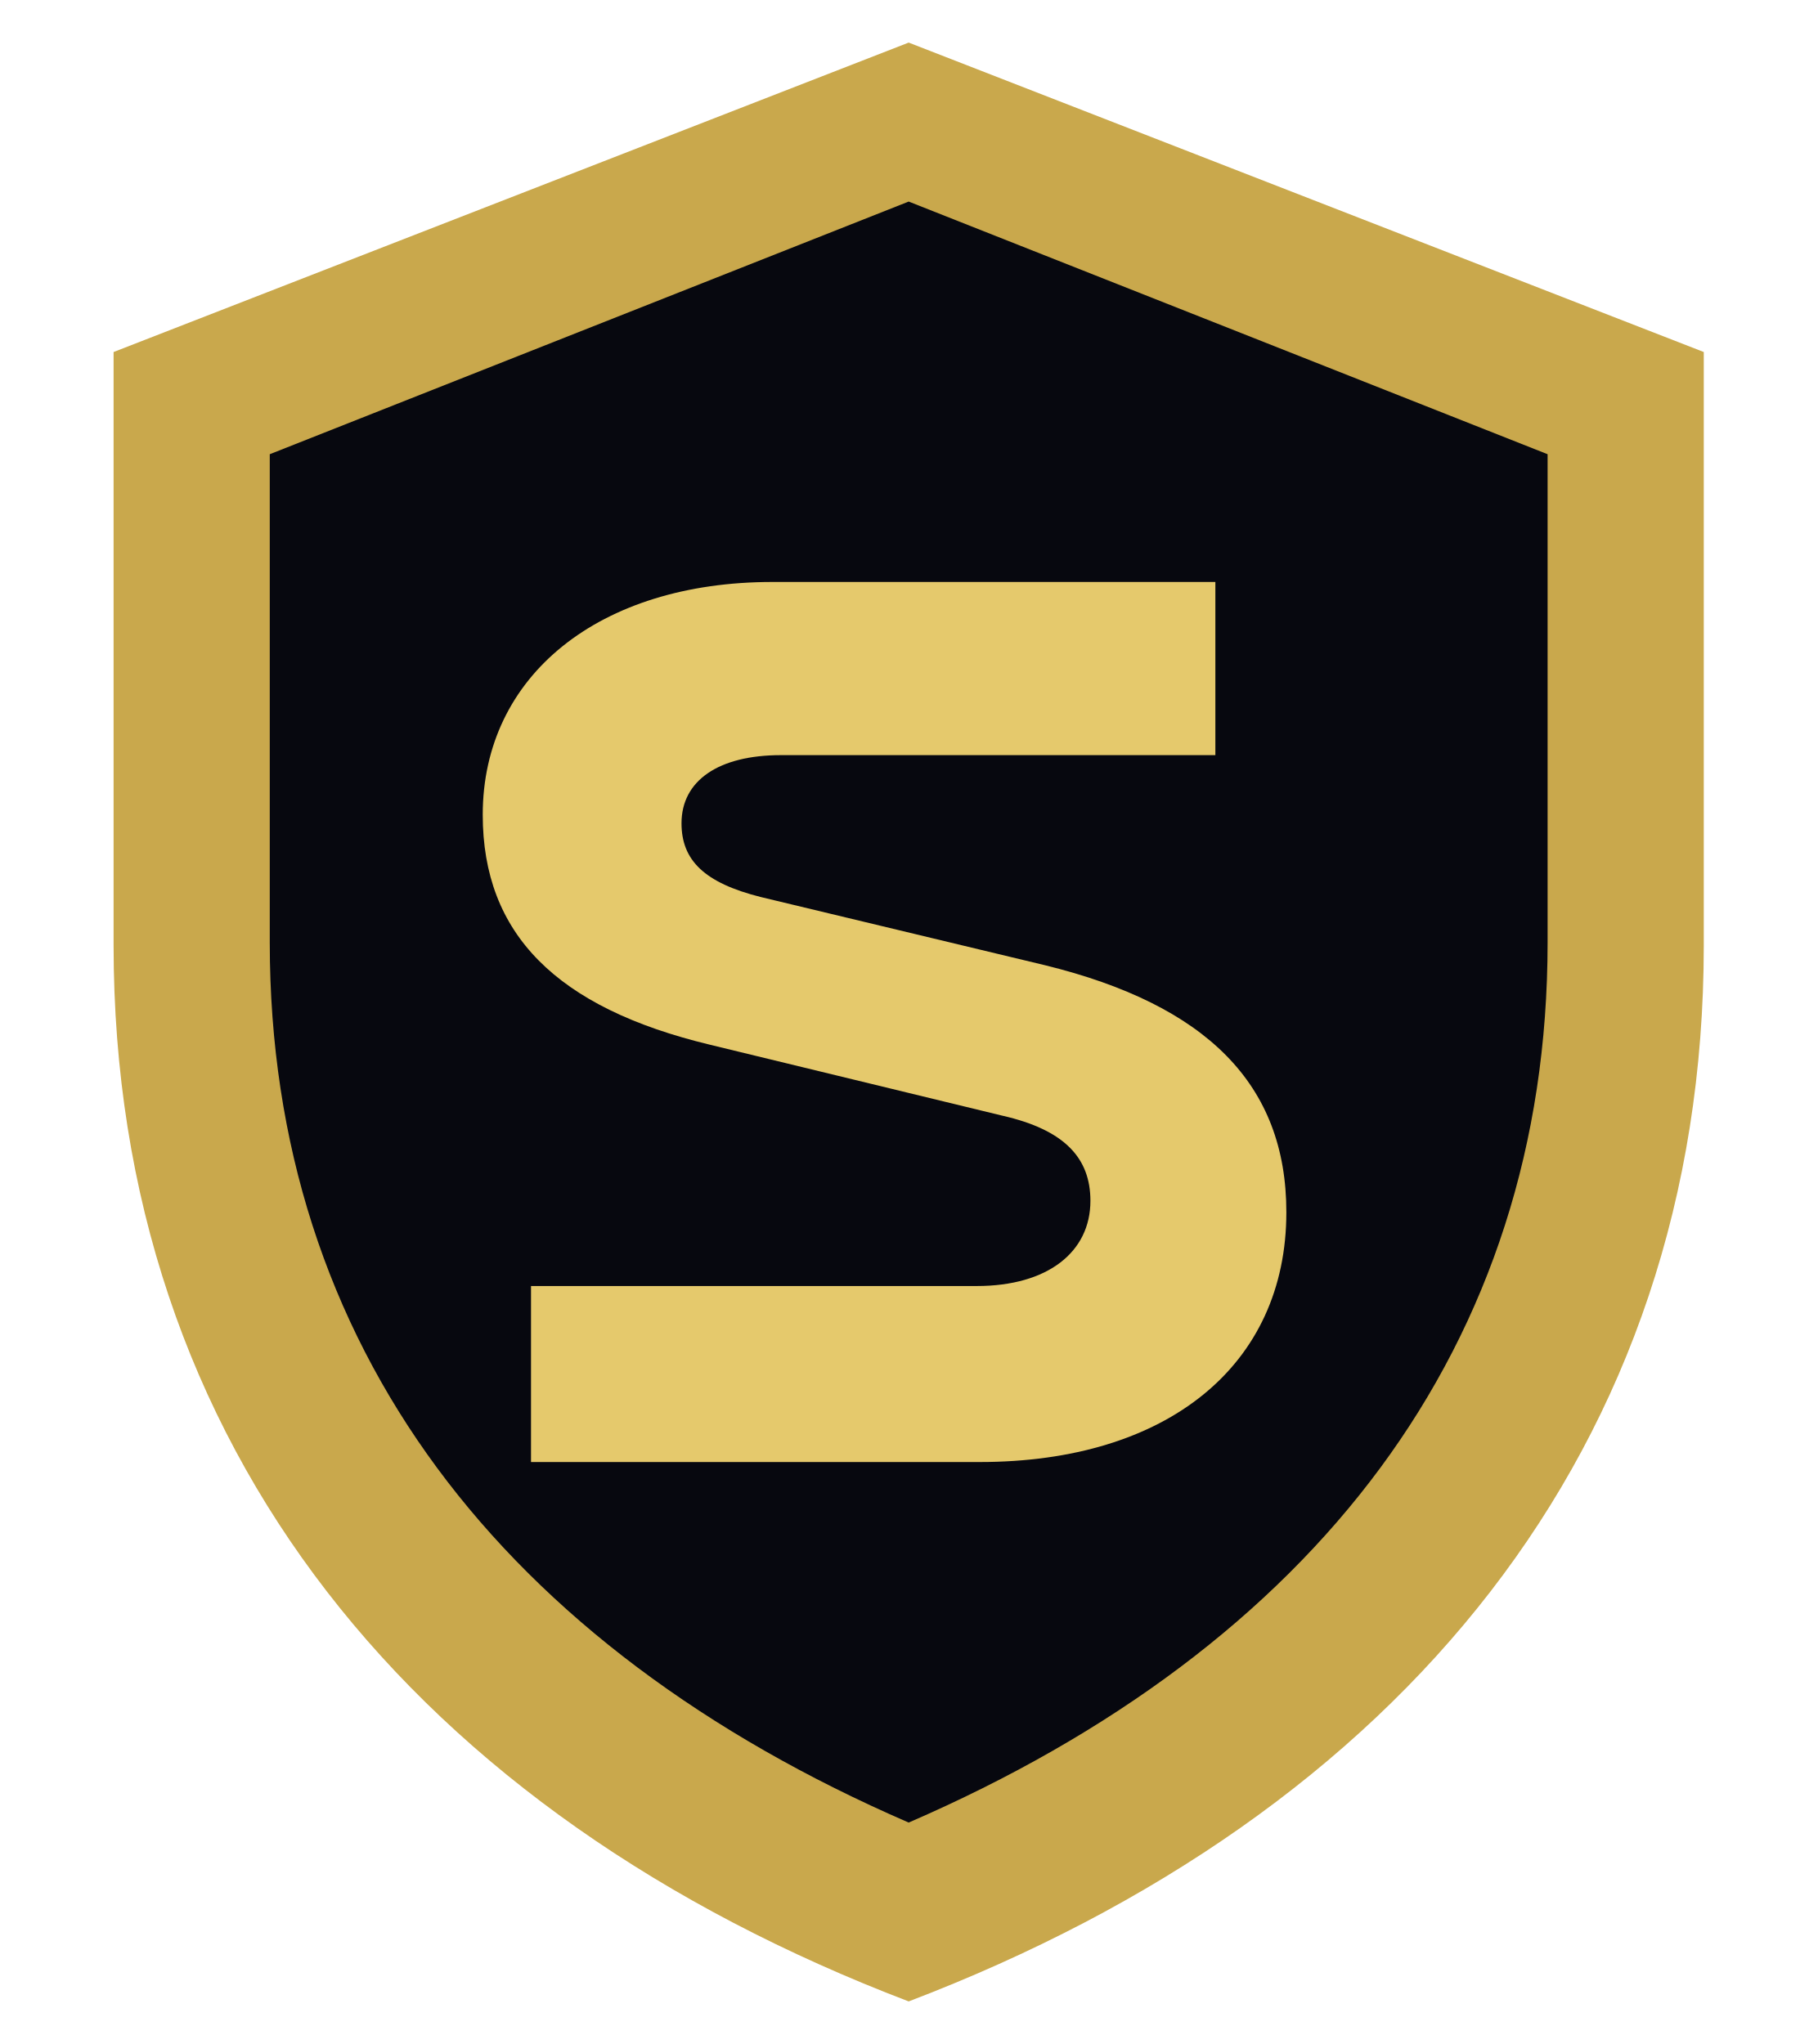
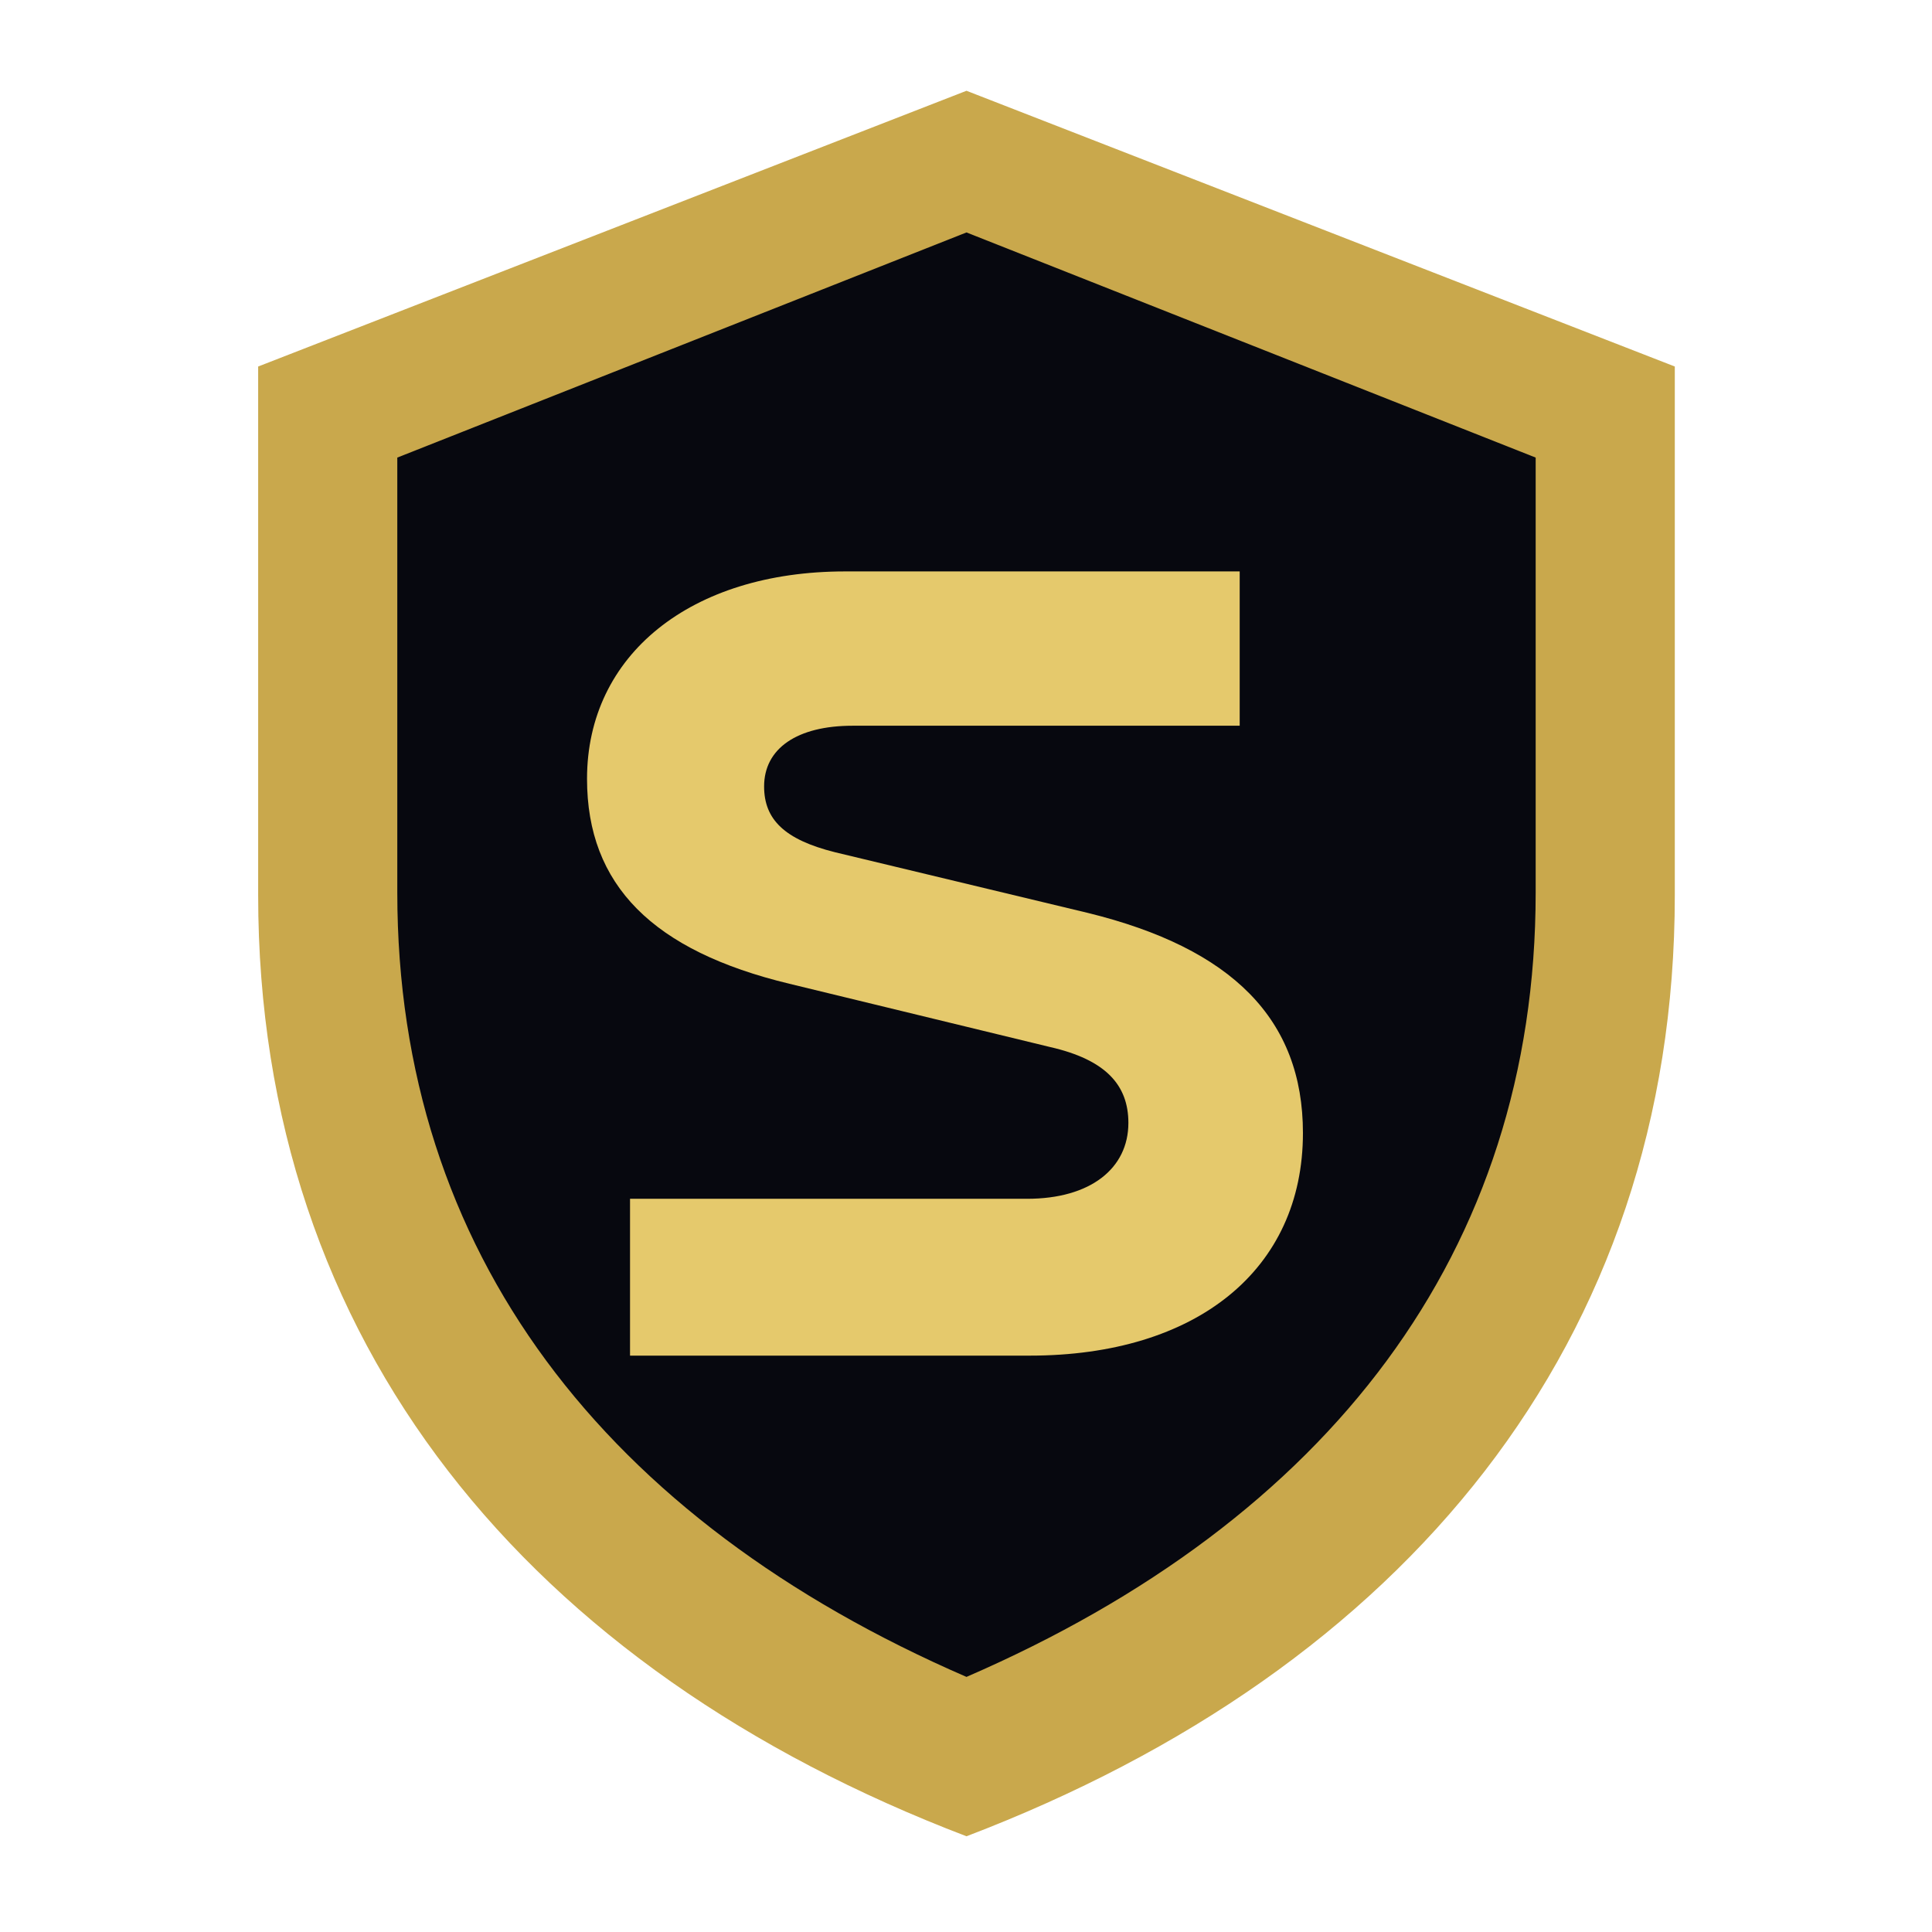
- <svg xmlns="http://www.w3.org/2000/svg" viewBox="0 0 64 72">
-   <path fill="#c9a84c" d="M32 1.5 60 12.4v20.9c0 17.7-10.7 30.6-28 37.2C14.7 63.9 4 51 4 33.3V12.4L32 1.5Z" />
-   <path fill="#07080f" d="M32 7.1 54.5 16v17.2c0 14.2-8.2 24.8-22.5 31-14.3-6.2-22.5-16.8-22.5-31V16L32 7.1Z" />
-   <path fill="#e5c96c" d="M42.8 20.5H27.2c-6.1 0-10.2 3.3-10.2 8.2 0 4.2 2.6 6.8 8 8.1l10.3 2.5c2.2.5 3.1 1.5 3.1 3 0 1.8-1.5 3-4 3H18.7v6.2h15.8c6.6 0 10.8-3.4 10.8-8.8 0-4.5-2.8-7.3-8.5-8.7l-10-2.4c-2-.5-2.8-1.3-2.8-2.6 0-1.5 1.3-2.4 3.5-2.4h15.3v-6.1Z" />
+ <svg xmlns="http://www.w3.org/2000/svg" viewBox="0 0 64 64" role="img" aria-label="SIMO Security">
+   <g transform="translate(5.2 1.75) scale(0.838)">
+     <path fill="#c9a84c" d="M32 1.5 60 12.4v20.9c0 17.7-10.7 30.6-28 37.2C14.7 63.9 4 51 4 33.3V12.4L32 1.5Z" />
+     <path fill="#07080f" d="M32 7.1 54.5 16v17.2c0 14.2-8.2 24.8-22.5 31-14.3-6.2-22.5-16.8-22.5-31V16L32 7.1Z" />
+     <path fill="#e5c96c" d="M42.8 20.5H27.2c-6.1 0-10.2 3.3-10.2 8.2 0 4.2 2.6 6.8 8 8.1l10.3 2.5c2.2.5 3.1 1.5 3.1 3 0 1.8-1.5 3-4 3H18.7v6.2h15.8c6.6 0 10.8-3.4 10.8-8.8 0-4.5-2.8-7.3-8.5-8.7l-10-2.4c-2-.5-2.8-1.3-2.8-2.6 0-1.5 1.3-2.4 3.5-2.4h15.3v-6.1Z" />
+   </g>
</svg>
